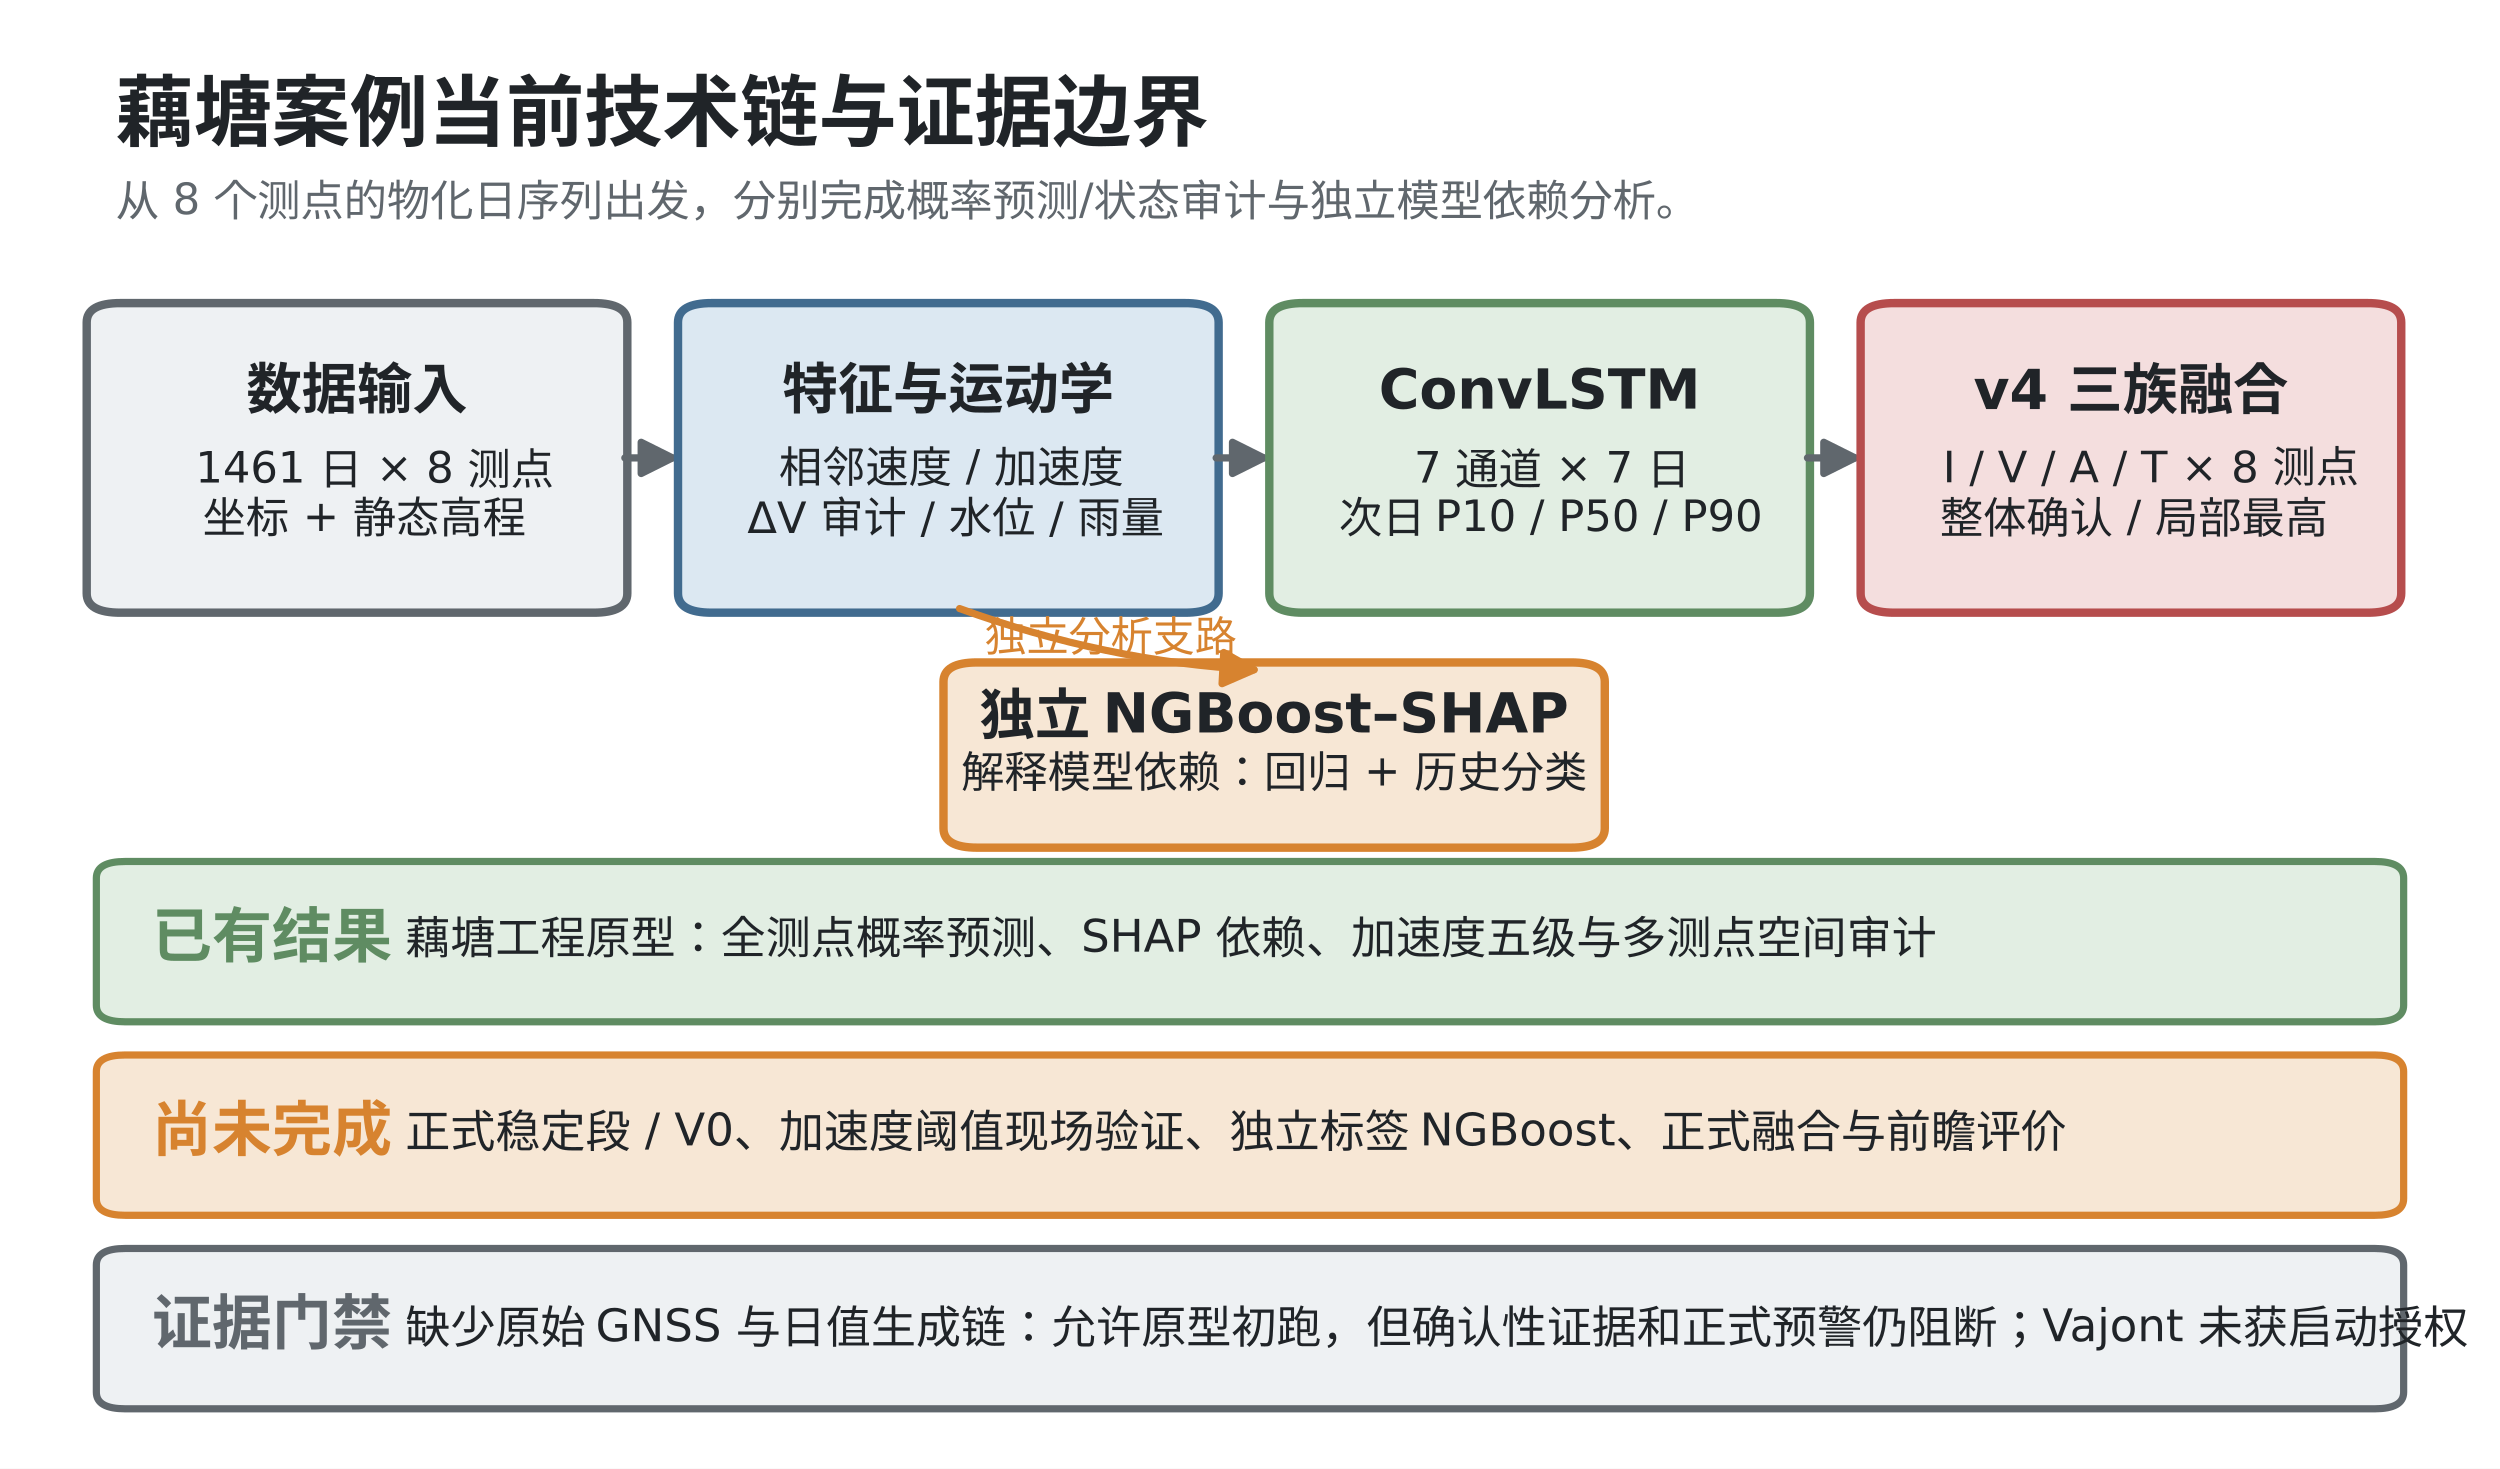
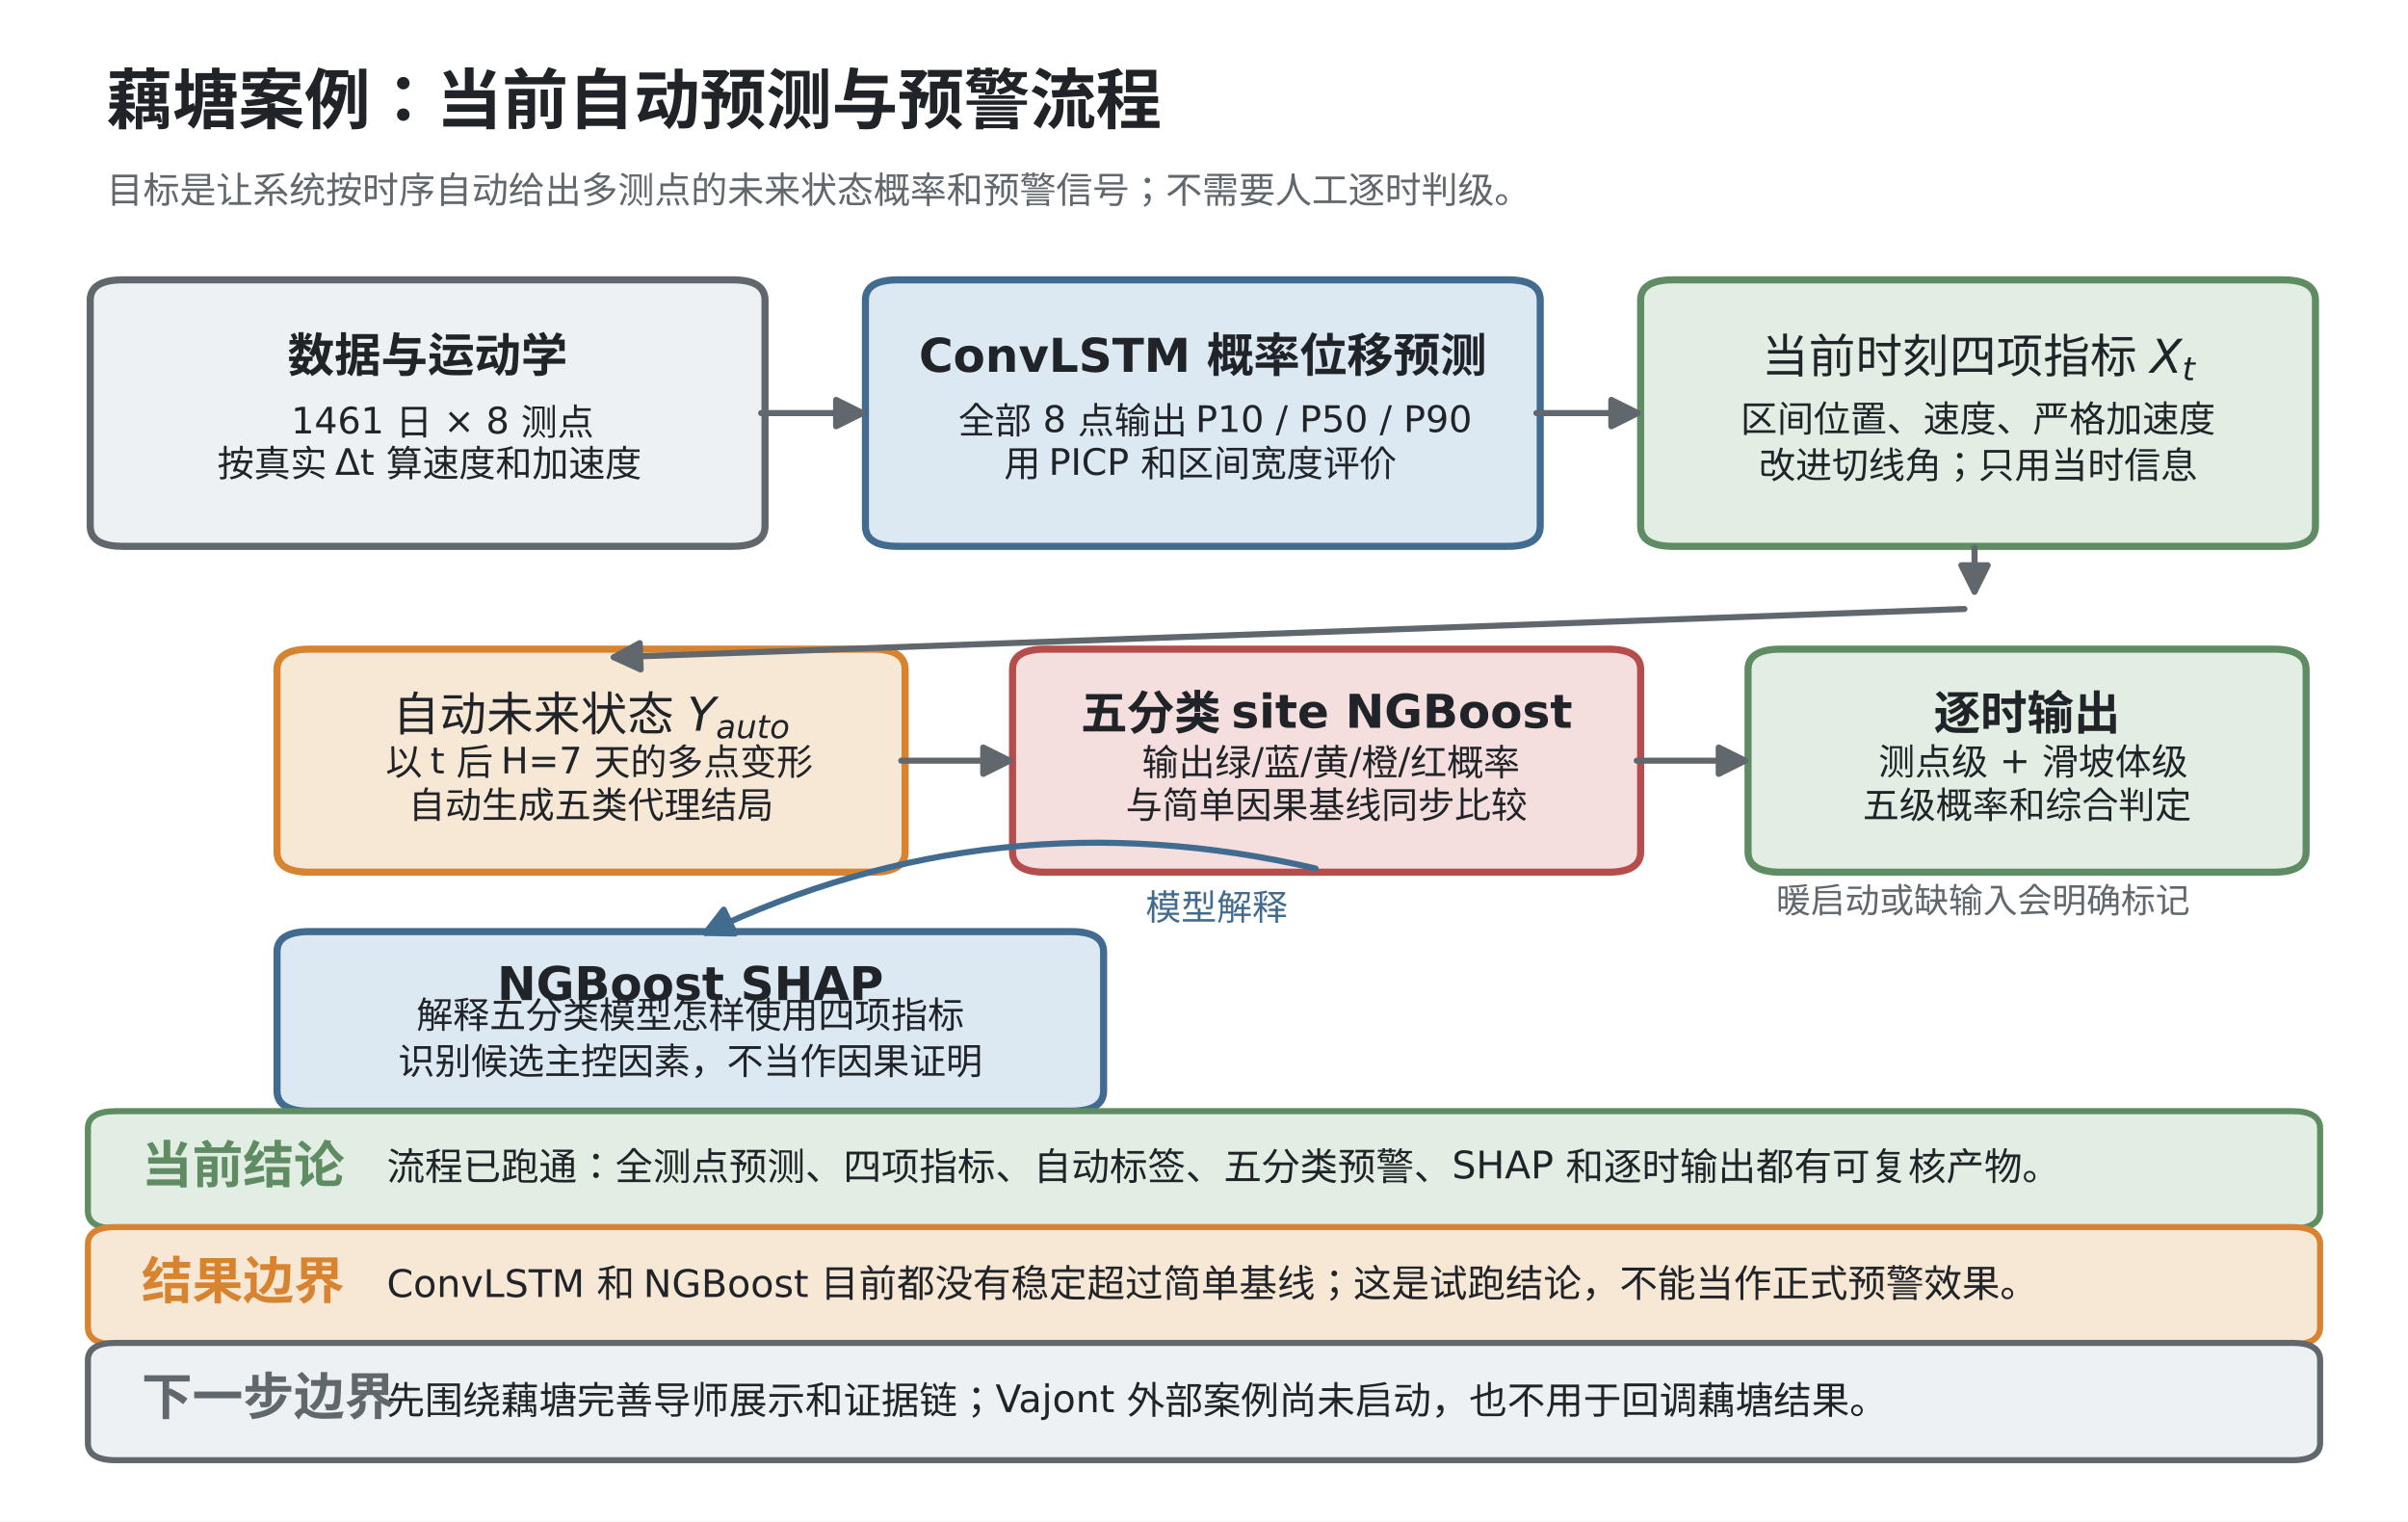
- <svg xmlns="http://www.w3.org/2000/svg" width="416.16pt" height="244.476pt" viewBox="0 0 416.16 244.476" version="1.1">
+ <svg xmlns="http://www.w3.org/2000/svg" width="474.75pt" height="299.916pt" viewBox="0 0 474.75 299.916" version="1.1">
  <defs>
    <style type="text/css">*{stroke-linejoin: round; stroke-linecap: butt}</style>
  </defs>
  <g id="figure_1">
    <g id="patch_1">
-       <path d="M 0 244.476 L 416.16 244.476 L 416.16 0 L 0 0 z " style="fill: #ffffff" />
+       <path d="M 0 299.916 L 474.75 299.916 L 474.75 0 L 0 0 z " style="fill: #ffffff" />
    </g>
    <g id="axes_1">
      <g id="patch_2">
-         <path d="M 20.056 101.991 L 98.801 101.991 Q 104.426 101.991 104.426 98.77 L 104.426 53.675 Q 104.426 50.454 98.801 50.454 L 20.056 50.454 Q 14.432 50.454 14.432 53.675 L 14.432 98.77 Q 14.432 101.991 20.056 101.991 z " clip-path="url(#pc881ef03e6)" style="fill: #eef1f3; stroke: #60676d; stroke-width: 1.4; stroke-linejoin: miter" />
+         <path d="M 24.233 107.702 L 144.384 107.702 Q 150.829 107.702 150.829 103.704 L 150.829 59.164 Q 150.829 55.167 144.384 55.167 L 24.233 55.167 Q 17.788 55.167 17.788 59.164 L 17.788 103.704 Q 17.788 107.702 24.233 107.702 z " clip-path="url(#pbd79453743)" style="fill: #eef1f3; stroke: #60676d; stroke-width: 1.4; stroke-linejoin: miter" />
      </g>
      <g id="patch_3">
-         <path d="M 104.012 76.223 Q 108.644 76.223 111.933 76.223 " clip-path="url(#pc881ef03e6)" style="fill: none; stroke: #60676d; stroke-width: 1.2; stroke-linecap: round" />
-         <path d="M 106.733 73.623 L 111.933 76.223 L 106.733 78.823 z " clip-path="url(#pc881ef03e6)" style="fill: #60676d; stroke: #60676d; stroke-width: 1.2; stroke-linecap: round" />
+         <path d="M 177.069 107.702 L 297.221 107.702 Q 303.665 107.702 303.665 103.704 L 303.665 59.164 Q 303.665 55.167 297.221 55.167 L 177.069 55.167 Q 170.624 55.167 170.624 59.164 L 170.624 103.704 Q 170.624 107.702 177.069 107.702 z " clip-path="url(#pbd79453743)" style="fill: #dce8f2; stroke: #416b8f; stroke-width: 1.4; stroke-linejoin: miter" />
      </g>
      <g id="patch_4">
-         <path d="M 118.488 101.991 L 197.232 101.991 Q 202.857 101.991 202.857 98.77 L 202.857 53.675 Q 202.857 50.454 197.232 50.454 L 118.488 50.454 Q 112.863 50.454 112.863 53.675 L 112.863 98.77 Q 112.863 101.991 118.488 101.991 z " clip-path="url(#pc881ef03e6)" style="fill: #dce8f2; stroke: #416b8f; stroke-width: 1.4; stroke-linejoin: miter" />
+         <path d="M 329.905 107.702 L 450.057 107.702 Q 456.502 107.702 456.502 103.704 L 456.502 59.164 Q 456.502 55.167 450.057 55.167 L 329.905 55.167 Q 323.46 55.167 323.46 59.164 L 323.46 103.704 Q 323.46 107.702 329.905 107.702 z " clip-path="url(#pbd79453743)" style="fill: #e2eee3; stroke: #5f8c62; stroke-width: 1.4; stroke-linejoin: miter" />
      </g>
      <g id="patch_5">
-         <path d="M 202.444 76.223 Q 207.075 76.223 210.364 76.223 " clip-path="url(#pc881ef03e6)" style="fill: none; stroke: #60676d; stroke-width: 1.2; stroke-linecap: round" />
-         <path d="M 205.164 73.623 L 210.364 76.223 L 205.164 78.823 z " clip-path="url(#pc881ef03e6)" style="fill: #60676d; stroke: #60676d; stroke-width: 1.2; stroke-linecap: round" />
+         <path d="M 61.061 171.943 L 172.005 171.943 Q 178.45 171.943 178.45 167.946 L 178.45 131.97 Q 178.45 127.973 172.005 127.973 L 61.061 127.973 Q 54.616 127.973 54.616 131.97 L 54.616 167.946 Q 54.616 171.943 61.061 171.943 z " clip-path="url(#pbd79453743)" style="fill: #f7e7d5; stroke: #d7832f; stroke-width: 1.4; stroke-linejoin: miter" />
      </g>
      <g id="patch_6">
-         <path d="M 216.919 101.991 L 295.664 101.991 Q 301.288 101.991 301.288 98.77 L 301.288 53.675 Q 301.288 50.454 295.664 50.454 L 216.919 50.454 Q 211.294 50.454 211.294 53.675 L 211.294 98.77 Q 211.294 101.991 216.919 101.991 z " clip-path="url(#pc881ef03e6)" style="fill: #e2eee3; stroke: #5f8c62; stroke-width: 1.4; stroke-linejoin: miter" />
+         <path d="M 206.071 171.943 L 317.016 171.943 Q 323.46 171.943 323.46 167.946 L 323.46 131.97 Q 323.46 127.973 317.016 127.973 L 206.071 127.973 Q 199.626 127.973 199.626 131.97 L 199.626 167.946 Q 199.626 171.943 206.071 171.943 z " clip-path="url(#pbd79453743)" style="fill: #f4dede; stroke: #b64d4d; stroke-width: 1.4; stroke-linejoin: miter" />
      </g>
      <g id="patch_7">
-         <path d="M 300.875 76.223 Q 305.506 76.223 308.795 76.223 " clip-path="url(#pc881ef03e6)" style="fill: none; stroke: #60676d; stroke-width: 1.2; stroke-linecap: round" />
-         <path d="M 303.595 73.623 L 308.795 76.223 L 303.595 78.823 z " clip-path="url(#pc881ef03e6)" style="fill: #60676d; stroke: #60676d; stroke-width: 1.2; stroke-linecap: round" />
+         <path d="M 351.081 171.943 L 448.215 171.943 Q 454.66 171.943 454.66 167.946 L 454.66 131.97 Q 454.66 127.973 448.215 127.973 L 351.081 127.973 Q 344.637 127.973 344.637 131.97 L 344.637 167.946 Q 344.637 171.943 351.081 171.943 z " clip-path="url(#pbd79453743)" style="fill: #e2eee3; stroke: #5f8c62; stroke-width: 1.4; stroke-linejoin: miter" />
      </g>
      <g id="patch_8">
-         <path d="M 315.35 101.991 L 394.095 101.991 Q 399.72 101.991 399.72 98.77 L 399.72 53.675 Q 399.72 50.454 394.095 50.454 L 315.35 50.454 Q 309.725 50.454 309.725 53.675 L 309.725 98.77 Q 309.725 101.991 315.35 101.991 z " clip-path="url(#pc881ef03e6)" style="fill: #f4dede; stroke: #b64d4d; stroke-width: 1.4; stroke-linejoin: miter" />
+         <path d="M 150.067 81.434 Q 160.726 81.434 170.044 81.434 " clip-path="url(#pbd79453743)" style="fill: none; stroke: #60676d; stroke-width: 1.2; stroke-linecap: round" />
+         <path d="M 164.844 78.834 L 170.044 81.434 L 164.844 84.034 z " clip-path="url(#pbd79453743)" style="fill: #60676d; stroke: #60676d; stroke-width: 1.2; stroke-linecap: round" />
      </g>
      <g id="patch_9">
-         <path d="M 162.681 141.104 L 261.514 141.104 Q 267.139 141.104 267.139 137.883 L 267.139 113.495 Q 267.139 110.274 261.514 110.274 L 162.681 110.274 Q 157.056 110.274 157.056 113.495 L 157.056 137.883 Q 157.056 141.104 162.681 141.104 z " clip-path="url(#pc881ef03e6)" style="fill: #f7e7d5; stroke: #d7832f; stroke-width: 1.4; stroke-linejoin: miter" />
+         <path d="M 302.903 81.434 Q 313.562 81.434 322.88 81.434 " clip-path="url(#pbd79453743)" style="fill: none; stroke: #60676d; stroke-width: 1.2; stroke-linecap: round" />
+         <path d="M 317.68 78.834 L 322.88 81.434 L 317.68 84.034 z " clip-path="url(#pbd79453743)" style="fill: #60676d; stroke: #60676d; stroke-width: 1.2; stroke-linecap: round" />
      </g>
      <g id="patch_10">
-         <path d="M 159.736 101.304 Q 184.156 110.173 208.759 111.487 " clip-path="url(#pc881ef03e6)" style="fill: none; stroke: #d7832f; stroke-width: 1.2; stroke-linecap: round" />
-         <path d="M 203.705 108.614 L 208.759 111.487 L 203.428 113.806 z " clip-path="url(#pc881ef03e6)" style="fill: #d7832f; stroke: #d7832f; stroke-width: 1.2; stroke-linecap: round" />
+         <path d="M 389.291 107.987 Q 389.291 112.983 389.291 116.638 " clip-path="url(#pbd79453743)" style="fill: none; stroke: #60676d; stroke-width: 1.2; stroke-linecap: round" />
+         <path d="M 391.89 111.438 L 389.291 116.638 L 386.69 111.438 z " clip-path="url(#pbd79453743)" style="fill: #60676d; stroke: #60676d; stroke-width: 1.2; stroke-linecap: round" />
      </g>
      <g id="patch_11">
-         <path d="M 20.86 170.094 L 395.3 170.094 Q 400.121 170.094 400.121 167.333 L 400.121 146.166 Q 400.121 143.405 395.3 143.405 L 20.86 143.405 Q 16.039 143.405 16.039 146.166 L 16.039 167.333 Q 16.039 170.094 20.86 170.094 z " clip-path="url(#pc881ef03e6)" style="fill: #e2eee3; stroke: #5f8c62; stroke-width: 1.2; stroke-linejoin: miter" />
+         <path d="M 387.289 120.05 Q 253.484 124.833 121.02 129.567 " clip-path="url(#pbd79453743)" style="fill: none; stroke: #60676d; stroke-width: 1.2; stroke-linecap: round" />
+         <path d="M 126.31 131.98 L 121.02 129.567 L 126.124 126.783 z " clip-path="url(#pbd79453743)" style="fill: #60676d; stroke: #60676d; stroke-width: 1.2; stroke-linecap: round" />
      </g>
      <g id="patch_12">
-         <path d="M 20.86 202.304 L 395.3 202.304 Q 400.121 202.304 400.121 199.544 L 400.121 178.377 Q 400.121 175.616 395.3 175.616 L 20.86 175.616 Q 16.039 175.616 16.039 178.377 L 16.039 199.544 Q 16.039 202.304 20.86 202.304 z " clip-path="url(#pc881ef03e6)" style="fill: #f7e7d5; stroke: #d7832f; stroke-width: 1.2; stroke-linejoin: miter" />
+         <path d="M 177.686 149.958 Q 189.038 149.958 199.048 149.958 " clip-path="url(#pbd79453743)" style="fill: none; stroke: #60676d; stroke-width: 1.2; stroke-linecap: round" />
+         <path d="M 193.848 147.358 L 199.048 149.958 L 193.848 152.558 z " clip-path="url(#pbd79453743)" style="fill: #60676d; stroke: #60676d; stroke-width: 1.2; stroke-linecap: round" />
      </g>
      <g id="patch_13">
-         <path d="M 20.86 234.515 L 395.3 234.515 Q 400.121 234.515 400.121 231.754 L 400.121 210.587 Q 400.121 207.826 395.3 207.826 L 20.86 207.826 Q 16.039 207.826 16.039 210.587 L 16.039 231.754 Q 16.039 234.515 20.86 234.515 z " clip-path="url(#pc881ef03e6)" style="fill: #eef1f3; stroke: #60676d; stroke-width: 1.2; stroke-linejoin: miter" />
+         <path d="M 322.696 149.958 Q 334.048 149.958 344.058 149.958 " clip-path="url(#pbd79453743)" style="fill: none; stroke: #60676d; stroke-width: 1.2; stroke-linecap: round" />
+         <path d="M 338.858 147.358 L 344.058 149.958 L 338.858 152.558 z " clip-path="url(#pbd79453743)" style="fill: #60676d; stroke: #60676d; stroke-width: 1.2; stroke-linecap: round" />
+       </g>
+       <g id="patch_14">
+         <path d="M 61.061 219.053 L 211.135 219.053 Q 217.58 219.053 217.58 215.056 L 217.58 187.646 Q 217.58 183.649 211.135 183.649 L 61.061 183.649 Q 54.616 183.649 54.616 187.646 L 54.616 215.056 Q 54.616 219.053 61.061 219.053 z " clip-path="url(#pbd79453743)" style="fill: #dce8f2; stroke: #416b8f; stroke-width: 1.4; stroke-linejoin: miter" />
+       </g>
+       <g id="patch_15">
+         <path d="M 259.364 171.197 Q 196.309 156.636 139.107 183.916 " clip-path="url(#pbd79453743)" style="fill: none; stroke: #416b8f; stroke-width: 1.2; stroke-linecap: round" />
+         <path d="M 144.92 184.025 L 139.107 183.916 L 142.681 179.331 z " clip-path="url(#pbd79453743)" style="fill: #416b8f; stroke: #416b8f; stroke-width: 1.2; stroke-linecap: round" />
+       </g>
+       <g id="patch_16">
+         <path d="M 22.852 242.18 L 451.898 242.18 Q 457.422 242.18 457.422 238.753 L 457.422 222.479 Q 457.422 219.053 451.898 219.053 L 22.852 219.053 Q 17.328 219.053 17.328 222.479 L 17.328 238.753 Q 17.328 242.18 22.852 242.18 z " clip-path="url(#pbd79453743)" style="fill: #e2eee3; stroke: #5f8c62; stroke-width: 1.2; stroke-linejoin: miter" />
+       </g>
+       <g id="patch_17">
+         <path d="M 22.852 265.021 L 451.898 265.021 Q 457.422 265.021 457.422 261.595 L 457.422 245.32 Q 457.422 241.894 451.898 241.894 L 22.852 241.894 Q 17.328 241.894 17.328 245.32 L 17.328 261.595 Q 17.328 265.021 22.852 265.021 z " clip-path="url(#pbd79453743)" style="fill: #f7e7d5; stroke: #d7832f; stroke-width: 1.2; stroke-linejoin: miter" />
+       </g>
+       <g id="patch_18">
+         <path d="M 22.852 287.862 L 451.898 287.862 Q 457.422 287.862 457.422 284.436 L 457.422 268.162 Q 457.422 264.735 451.898 264.735 L 22.852 264.735 Q 17.328 264.735 17.328 268.162 L 17.328 284.436 Q 17.328 287.862 22.852 287.862 z " clip-path="url(#pbd79453743)" style="fill: #eef1f3; stroke: #60676d; stroke-width: 1.2; stroke-linejoin: miter" />
      </g>
      <g id="text_1">
-         <text style="font-weight: 700; font-size: 13px; font-family: 'Arial Unicode MS', 'DejaVu Sans', sans-serif; text-anchor: start; fill: #202428" x="19.253" y="23.305" transform="rotate(-0 19.2528 23.30532)">藕塘案例当前技术链与证据边界</text>
+         <text style="font-weight: 700; font-size: 13px; font-family: 'Arial Unicode MS', 'DejaVu Sans', sans-serif; text-anchor: start; fill: #202428" x="21.011" y="24.331" transform="rotate(-0 21.0105 24.33096)">藕塘案例：当前自动预测与预警流程</text>
      </g>
      <g id="text_2">
-         <text style="font-size: 7.2px; font-family: 'Arial Unicode MS', 'DejaVu Sans', sans-serif; text-anchor: start; fill: #60676d" x="19.253" y="35.959" transform="rotate(-0 19.2528 35.9595)">从 8 个测点的物化日序列出发，分别完成概率预测/状态审计与独立模型依赖分析。</text>
+         <text style="font-size: 7.2px; font-family: 'Arial Unicode MS', 'DejaVu Sans', sans-serif; text-anchor: start; fill: #60676d" x="21.011" y="40.034" transform="rotate(-0 21.0105 40.03434)">目标是让系统按时序自动给出多测点的未来状态概率和预警信号；不需要人工逐时判级。</text>
      </g>
      <g id="text_3">
-         <text style="font-weight: 700; font-size: 9.2px; font-family: 'Arial Unicode MS', 'DejaVu Sans', sans-serif; text-anchor: middle; fill: #202428" x="59.429" y="68.036" transform="rotate(-0 59.4288 68.03633)">数据输入</text>
+         <text style="font-weight: 700; font-size: 9.2px; font-family: 'Arial Unicode MS', 'DejaVu Sans', sans-serif; text-anchor: middle; fill: #202428" x="84.309" y="73.303" transform="rotate(-0 84.30863 73.30336)">数据与运动学</text>
      </g>
      <g id="text_4">
-         <text style="font-size: 7.2px; font-family: 'Arial Unicode MS', 'DejaVu Sans', sans-serif; fill: #202428" transform="translate(32.51599 80.32867)">1461 日 × 8 测点</text>
-         <text style="font-size: 7.2px; font-family: 'Arial Unicode MS', 'DejaVu Sans', sans-serif; fill: #202428" transform="translate(33.72592 88.72044)">坐标 + 静态高程</text>
+         <text style="font-size: 7.2px; font-family: 'Arial Unicode MS', 'DejaVu Sans', sans-serif; fill: #202428" transform="translate(57.39581 85.44562)">1461 日 × 8 测点</text>
+         <text style="font-size: 7.2px; font-family: 'Arial Unicode MS', 'DejaVu Sans', sans-serif; fill: #202428" transform="translate(42.85238 93.93307)">按真实 Δt 算速度和加速度</text>
      </g>
      <g id="text_5">
-         <text style="font-weight: 700; font-size: 9.2px; font-family: 'Arial Unicode MS', 'DejaVu Sans', sans-serif; text-anchor: middle; fill: #202428" x="157.86" y="68.015" transform="rotate(-0 157.86 68.01549)">特征与运动学</text>
+         <text style="font-weight: 700; font-size: 9.2px; font-family: 'Arial Unicode MS', 'DejaVu Sans', sans-serif; text-anchor: middle; fill: #202428" x="237.145" y="73.303" transform="rotate(-0 237.1448 73.30336)">ConvLSTM 概率位移预测</text>
      </g>
      <g id="text_6">
-         <text style="font-size: 7.2px; font-family: 'Arial Unicode MS', 'DejaVu Sans', sans-serif; fill: #202428" transform="translate(129.6596 80.32867)">相邻速度 / 加速度</text>
-         <text style="font-size: 7.2px; font-family: 'Arial Unicode MS', 'DejaVu Sans', sans-serif; fill: #202428" transform="translate(124.4019 88.72044)">ΔV 审计 / 水位 / 雨量</text>
+         <text style="font-size: 7.2px; font-family: 'Arial Unicode MS', 'DejaVu Sans', sans-serif; fill: #202428" transform="translate(188.9262 85.47864)">全部 8 点输出 P10 / P50 / P90</text>
+         <text style="font-size: 7.2px; font-family: 'Arial Unicode MS', 'DejaVu Sans', sans-serif; fill: #202428" transform="translate(197.9419 93.93268)">用 PICP 和区间宽度评价</text>
      </g>
      <g id="text_7">
-         <text style="font-weight: 700; font-size: 9.2px; font-family: 'Arial Unicode MS', 'DejaVu Sans', sans-serif; text-anchor: middle; fill: #202428" x="256.291" y="68.015" transform="rotate(-0 256.2912 68.01549)">ConvLSTM</text>
+         <g style="fill: #202428" transform="translate(347.339 73.83236)">
+           <text>
+             <tspan x="0" y="-0.344" style="font-size: 9.2px; font-family: 'Arial Unicode MS'; fill: #202428">当</tspan>
+             <tspan x="9.25" y="-0.344" style="font-size: 9.2px; font-family: 'Arial Unicode MS'; fill: #202428">前</tspan>
+             <tspan x="18.5" y="-0.344" style="font-size: 9.2px; font-family: 'Arial Unicode MS'; fill: #202428">时</tspan>
+             <tspan x="27.75" y="-0.344" style="font-size: 9.2px; font-family: 'Arial Unicode MS'; fill: #202428">刻</tspan>
+             <tspan x="37" y="-0.344" style="font-size: 9.2px; font-family: 'Arial Unicode MS'; fill: #202428">四</tspan>
+             <tspan x="46.25" y="-0.344" style="font-size: 9.2px; font-family: 'Arial Unicode MS'; fill: #202428">项</tspan>
+             <tspan x="55.5" y="-0.344" style="font-size: 9.2px; font-family: 'Arial Unicode MS'; fill: #202428">指</tspan>
+             <tspan x="64.75" y="-0.344" style="font-size: 9.2px; font-family: 'Arial Unicode MS'; fill: #202428">标</tspan>
+             <tspan x="74" y="-0.344" style="font-size: 9.2px; font-family: 'Arial Unicode MS'; fill: #202428"> </tspan>
+             <tspan x="76.57" y="-0.344" style="font-style: oblique; font-size: 9.2px; font-family: 'DejaVu Sans'; fill: #202428">X</tspan>
+             <tspan x="82.907" y="1.133" style="font-style: oblique; font-size: 6.44px; font-family: 'DejaVu Sans'; fill: #202428">t</tspan>
+           </text>
+         </g>
      </g>
      <g id="text_8">
-         <text style="font-size: 7.2px; font-family: 'Arial Unicode MS', 'DejaVu Sans', sans-serif; fill: #202428" transform="translate(235.3842 80.32867)">7 通道 × 7 日</text>
-         <text style="font-size: 7.2px; font-family: 'Arial Unicode MS', 'DejaVu Sans', sans-serif; fill: #202428" transform="translate(222.8748 88.72044)">次日 P10 / P50 / P90</text>
+         <text style="font-size: 7.2px; font-family: 'Arial Unicode MS', 'DejaVu Sans', sans-serif; fill: #202428" transform="translate(343.181 85.15295)">区间位置、速度、严格加速度</text>
+         <text style="font-size: 7.2px; font-family: 'Arial Unicode MS', 'DejaVu Sans', sans-serif; fill: #202428" transform="translate(346.781 94.27524)">改进切线角；只用当时信息</text>
      </g>
      <g id="text_9">
-         <text style="font-weight: 700; font-size: 9.2px; font-family: 'Arial Unicode MS', 'DejaVu Sans', sans-serif; text-anchor: middle; fill: #202428" x="354.722" y="68.095" transform="rotate(-0 354.7224 68.09455)">v4 三族融合</text>
+         <g style="fill: #202428" transform="translate(77.43313 144.3723)">
+           <text>
+             <tspan x="0" y="-0.328" style="font-size: 9.2px; font-family: 'Arial Unicode MS'; fill: #202428">自</tspan>
+             <tspan x="9.25" y="-0.328" style="font-size: 9.2px; font-family: 'Arial Unicode MS'; fill: #202428">动</tspan>
+             <tspan x="18.5" y="-0.328" style="font-size: 9.2px; font-family: 'Arial Unicode MS'; fill: #202428">未</tspan>
+             <tspan x="27.75" y="-0.328" style="font-size: 9.2px; font-family: 'Arial Unicode MS'; fill: #202428">来</tspan>
+             <tspan x="37" y="-0.328" style="font-size: 9.2px; font-family: 'Arial Unicode MS'; fill: #202428">状</tspan>
+             <tspan x="46.25" y="-0.328" style="font-size: 9.2px; font-family: 'Arial Unicode MS'; fill: #202428">态</tspan>
+             <tspan x="55.5" y="-0.328" style="font-size: 9.2px; font-family: 'Arial Unicode MS'; fill: #202428"> </tspan>
+             <tspan x="58.07" y="-0.328" style="font-style: oblique; font-size: 9.2px; font-family: 'DejaVu Sans'; fill: #202428">Y</tspan>
+             <tspan x="63.72" y="1.148" style="font-style: oblique; font-size: 6.44px; font-family: 'DejaVu Sans'; fill: #202428">a</tspan>
+             <tspan x="67.688" y="1.148" style="font-style: oblique; font-size: 6.44px; font-family: 'DejaVu Sans'; fill: #202428">u</tspan>
+             <tspan x="71.792" y="1.148" style="font-style: oblique; font-size: 6.44px; font-family: 'DejaVu Sans'; fill: #202428">t</tspan>
+             <tspan x="74.331" y="1.148" style="font-style: oblique; font-size: 6.44px; font-family: 'DejaVu Sans'; fill: #202428">o</tspan>
+           </text>
+         </g>
      </g>
      <g id="text_10">
-         <text style="font-size: 7.2px; font-family: 'Arial Unicode MS', 'DejaVu Sans', sans-serif; fill: #202428" transform="translate(323.4148 80.27855)">I / V / A / T × 8 测点</text>
-         <text style="font-size: 7.2px; font-family: 'Arial Unicode MS', 'DejaVu Sans', sans-serif; fill: #202428" transform="translate(322.922 88.77056)">整体确认 / 局部最高</text>
+         <text style="font-size: 7.2px; font-family: 'Arial Unicode MS', 'DejaVu Sans', sans-serif; fill: #202428" transform="translate(76.02806 152.7885)">以 t 后 H=7 天的多点变形</text>
+         <text style="font-size: 7.2px; font-family: 'Arial Unicode MS', 'DejaVu Sans', sans-serif; fill: #202428" transform="translate(80.53312 161.2744)">自动生成五类代理结局</text>
      </g>
      <g id="text_11">
-         <text style="font-weight: 700; font-size: 9.2px; font-family: 'Arial Unicode MS', 'DejaVu Sans', sans-serif; text-anchor: middle; fill: #202428" x="212.098" y="122.244" transform="rotate(-0 212.0976 122.2444)">独立 NGBoost–SHAP</text>
+         <text style="font-weight: 700; font-size: 9.2px; font-family: 'Arial Unicode MS', 'DejaVu Sans', sans-serif; text-anchor: middle; fill: #202428" x="261.543" y="143.797" transform="rotate(-0 261.5434 143.7973)">五分类 site NGBoost</text>
      </g>
      <g id="text_12">
-         <text style="font-size: 7.2px; font-family: 'Arial Unicode MS', 'DejaVu Sans', sans-serif; text-anchor: middle; fill: #202428" x="212.098" y="131.092" transform="rotate(-0 212.0976 131.0919)">解释模型依赖：回归 + 历史分类</text>
+         <text style="font-size: 7.2px; font-family: 'Arial Unicode MS', 'DejaVu Sans', sans-serif; fill: #202428" transform="translate(225.1429 152.8648)">输出绿/蓝/黄/橙/红概率</text>
+         <text style="font-size: 7.2px; font-family: 'Arial Unicode MS', 'DejaVu Sans', sans-serif; fill: #202428" transform="translate(221.9434 161.2656)">与简单因果基线同步比较</text>
      </g>
      <g id="text_13">
-         <text style="font-size: 7px; font-family: 'Arial Unicode MS', 'DejaVu Sans', sans-serif; text-anchor: start; fill: #d7832f" x="163.886" y="108.433" transform="rotate(-0 163.8864 108.4334)">独立分析支路</text>
+         <text style="font-weight: 700; font-size: 9.2px; font-family: 'Arial Unicode MS', 'DejaVu Sans', sans-serif; text-anchor: middle; fill: #202428" x="399.648" y="143.818" transform="rotate(-0 399.6484 143.8181)">逐时输出</text>
      </g>
      <g id="text_14">
-         <text style="font-weight: 700; font-size: 10px; font-family: 'Arial Unicode MS', 'DejaVu Sans', sans-serif; text-anchor: start; fill: #5f8c62" x="25.279" y="159.332" transform="rotate(-0 25.2792 159.3322)">已有结果</text>
+         <text style="font-size: 7.2px; font-family: 'Arial Unicode MS', 'DejaVu Sans', sans-serif; fill: #202428" transform="translate(370.3455 152.7346)">测点级 + 滑坡体级</text>
+         <text style="font-size: 7.2px; font-family: 'Arial Unicode MS', 'DejaVu Sans', sans-serif; fill: #202428" transform="translate(367.2484 161.2934)">五级概率和综合判定</text>
      </g>
      <g id="text_15">
-         <text style="font-size: 7.5px; font-family: 'Arial Unicode MS', 'DejaVu Sans', sans-serif; text-anchor: start; fill: #202428" x="67.464" y="158.762" transform="rotate(-0 67.464 158.7615)">藕塘工程原型：全测点概率预测、SHAP 依赖、加速度五级与多测点空间审计</text>
+         <text style="font-weight: 700; font-size: 9.2px; font-family: 'Arial Unicode MS', 'DejaVu Sans', sans-serif; text-anchor: middle; fill: #202428" x="136.098" y="197.16" transform="rotate(-0 136.098 197.1602)">NGBoost SHAP</text>
      </g>
      <g id="text_16">
-         <text style="font-weight: 700; font-size: 10px; font-family: 'Arial Unicode MS', 'DejaVu Sans', sans-serif; text-anchor: start; fill: #d7832f" x="25.279" y="191.543" transform="rotate(-0 25.2792 191.5429)">尚未完成</text>
+         <text style="font-size: 7.2px; font-family: 'Arial Unicode MS', 'DejaVu Sans', sans-serif; fill: #202428" transform="translate(82.098 202.672)">解释五分类模型怎样使用四项指标</text>
+         <text style="font-size: 7.2px; font-family: 'Arial Unicode MS', 'DejaVu Sans', sans-serif; fill: #202428" transform="translate(78.498 211.7761)">识别候选主控因素，不当作因果证明</text>
      </g>
      <g id="text_17">
-         <text style="font-size: 7.5px; font-family: 'Arial Unicode MS', 'DejaVu Sans', sans-serif; text-anchor: start; fill: #202428" x="67.464" y="191.009" transform="rotate(-0 67.464 191.0091)">正式稳定段 / V0、加速度阈值现场验证、独立标签 NGBoost、正式融合与前瞻评价</text>
+         <text style="font-size: 7px; font-family: 'Arial Unicode MS', 'DejaVu Sans', sans-serif; text-anchor: start; fill: #416b8f" x="225.866" y="181.365" transform="rotate(-0 225.8663 181.3648)">模型解释</text>
      </g>
      <g id="text_18">
-         <text style="font-weight: 700; font-size: 10px; font-family: 'Arial Unicode MS', 'DejaVu Sans', sans-serif; text-anchor: start; fill: #60676d" x="25.279" y="223.753" transform="rotate(-0 25.2792 223.7535)">证据门禁</text>
+         <text style="font-size: 6.8px; font-family: 'Arial Unicode MS', 'DejaVu Sans', sans-serif; text-anchor: start; fill: #60676d" x="350.161" y="179.937" transform="rotate(-0 350.1608 179.9372)">暖启动或缺输入会明确标记</text>
      </g>
      <g id="text_19">
-         <text style="font-size: 7.5px; font-family: 'Arial Unicode MS', 'DejaVu Sans', sans-serif; text-anchor: start; fill: #202428" x="67.464" y="223.6" transform="rotate(-0 67.464 223.6)">缺少原始 GNSS 与日值生成链：允许原型初跑，但确认性证据和正式预警仍阻断；Vajont 未获启动授权</text>
+         <text style="font-weight: 700; font-size: 10px; font-family: 'Arial Unicode MS', 'DejaVu Sans', sans-serif; text-anchor: start; fill: #5f8c62" x="27.916" y="233.205" transform="rotate(-0 27.91575 233.2046)">当前结论</text>
+       </g>
+       <g id="text_20">
+         <text style="font-size: 7.5px; font-family: 'Arial Unicode MS', 'DejaVu Sans', sans-serif; text-anchor: start; fill: #202428" x="76.252" y="232.643" transform="rotate(-0 76.2525 232.643)">流程已跑通：全测点预测、四项指标、自动标签、五分类预警、SHAP 和逐时输出都有可复核产物。</text>
+       </g>
+       <g id="text_21">
+         <text style="font-weight: 700; font-size: 10px; font-family: 'Arial Unicode MS', 'DejaVu Sans', sans-serif; text-anchor: start; fill: #d7832f" x="27.916" y="256.04" transform="rotate(-0 27.91575 256.0404)">结果边界</text>
+       </g>
+       <g id="text_22">
+         <text style="font-size: 7.5px; font-family: 'Arial Unicode MS', 'DejaVu Sans', sans-serif; text-anchor: start; fill: #202428" x="76.252" y="255.681" transform="rotate(-0 76.2525 255.6806)">ConvLSTM 和 NGBoost 目前都没有稳定超过简单基线；这是试跑结论，不能当作正式预警效果。</text>
+       </g>
+       <g id="text_23">
+         <text style="font-weight: 700; font-size: 10px; font-family: 'Arial Unicode MS', 'DejaVu Sans', sans-serif; text-anchor: start; fill: #60676d" x="27.916" y="278.882" transform="rotate(-0 27.91575 278.8816)">下一步边界</text>
+       </g>
+       <g id="text_24">
+         <text style="font-size: 7.5px; font-family: 'Arial Unicode MS', 'DejaVu Sans', sans-serif; text-anchor: start; fill: #202428" x="76.252" y="278.728" transform="rotate(-0 76.2525 278.7281)">先围绕藕塘完善导师展示和证据链；Vajont 外部案例尚未启动，也不用于回调藕塘结果。</text>
      </g>
    </g>
  </g>
  <defs>
-     <clipPath id="pc881ef03e6">
-       <rect x="7.2" y="7.2" width="401.76" height="230.076" />
+     <clipPath id="pbd79453743">
+       <rect x="7.2" y="7.2" width="460.35" height="285.516" />
    </clipPath>
  </defs>
</svg>
